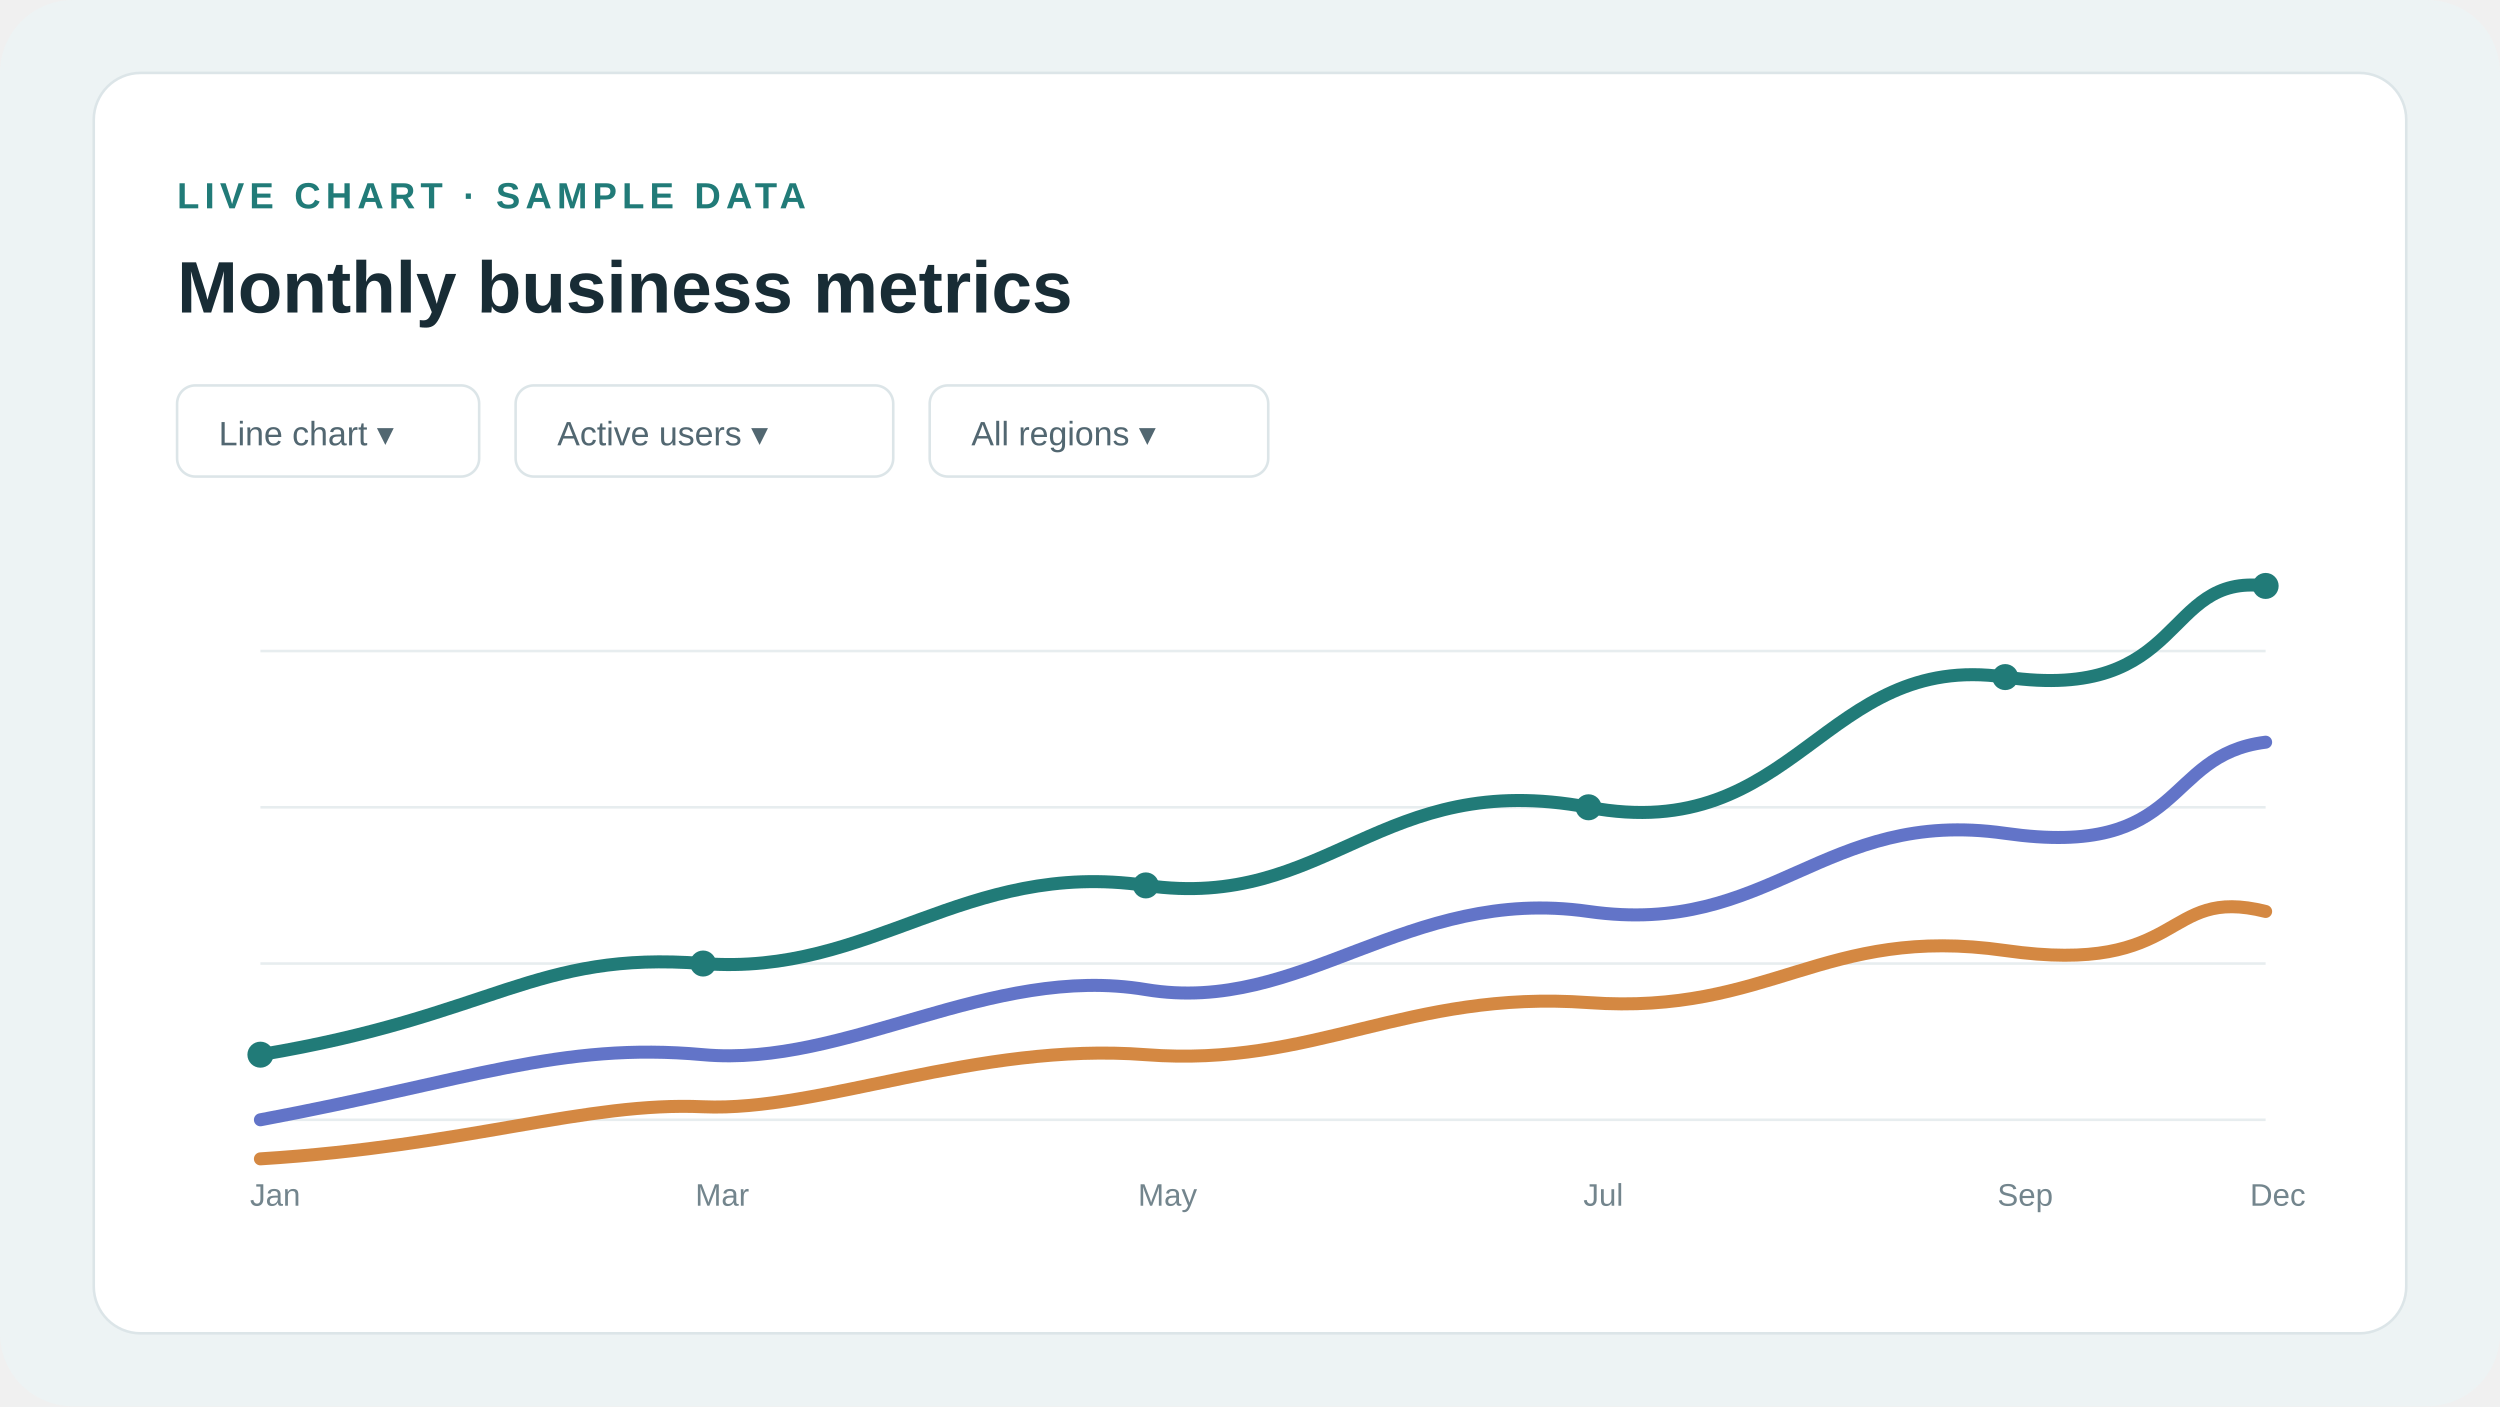
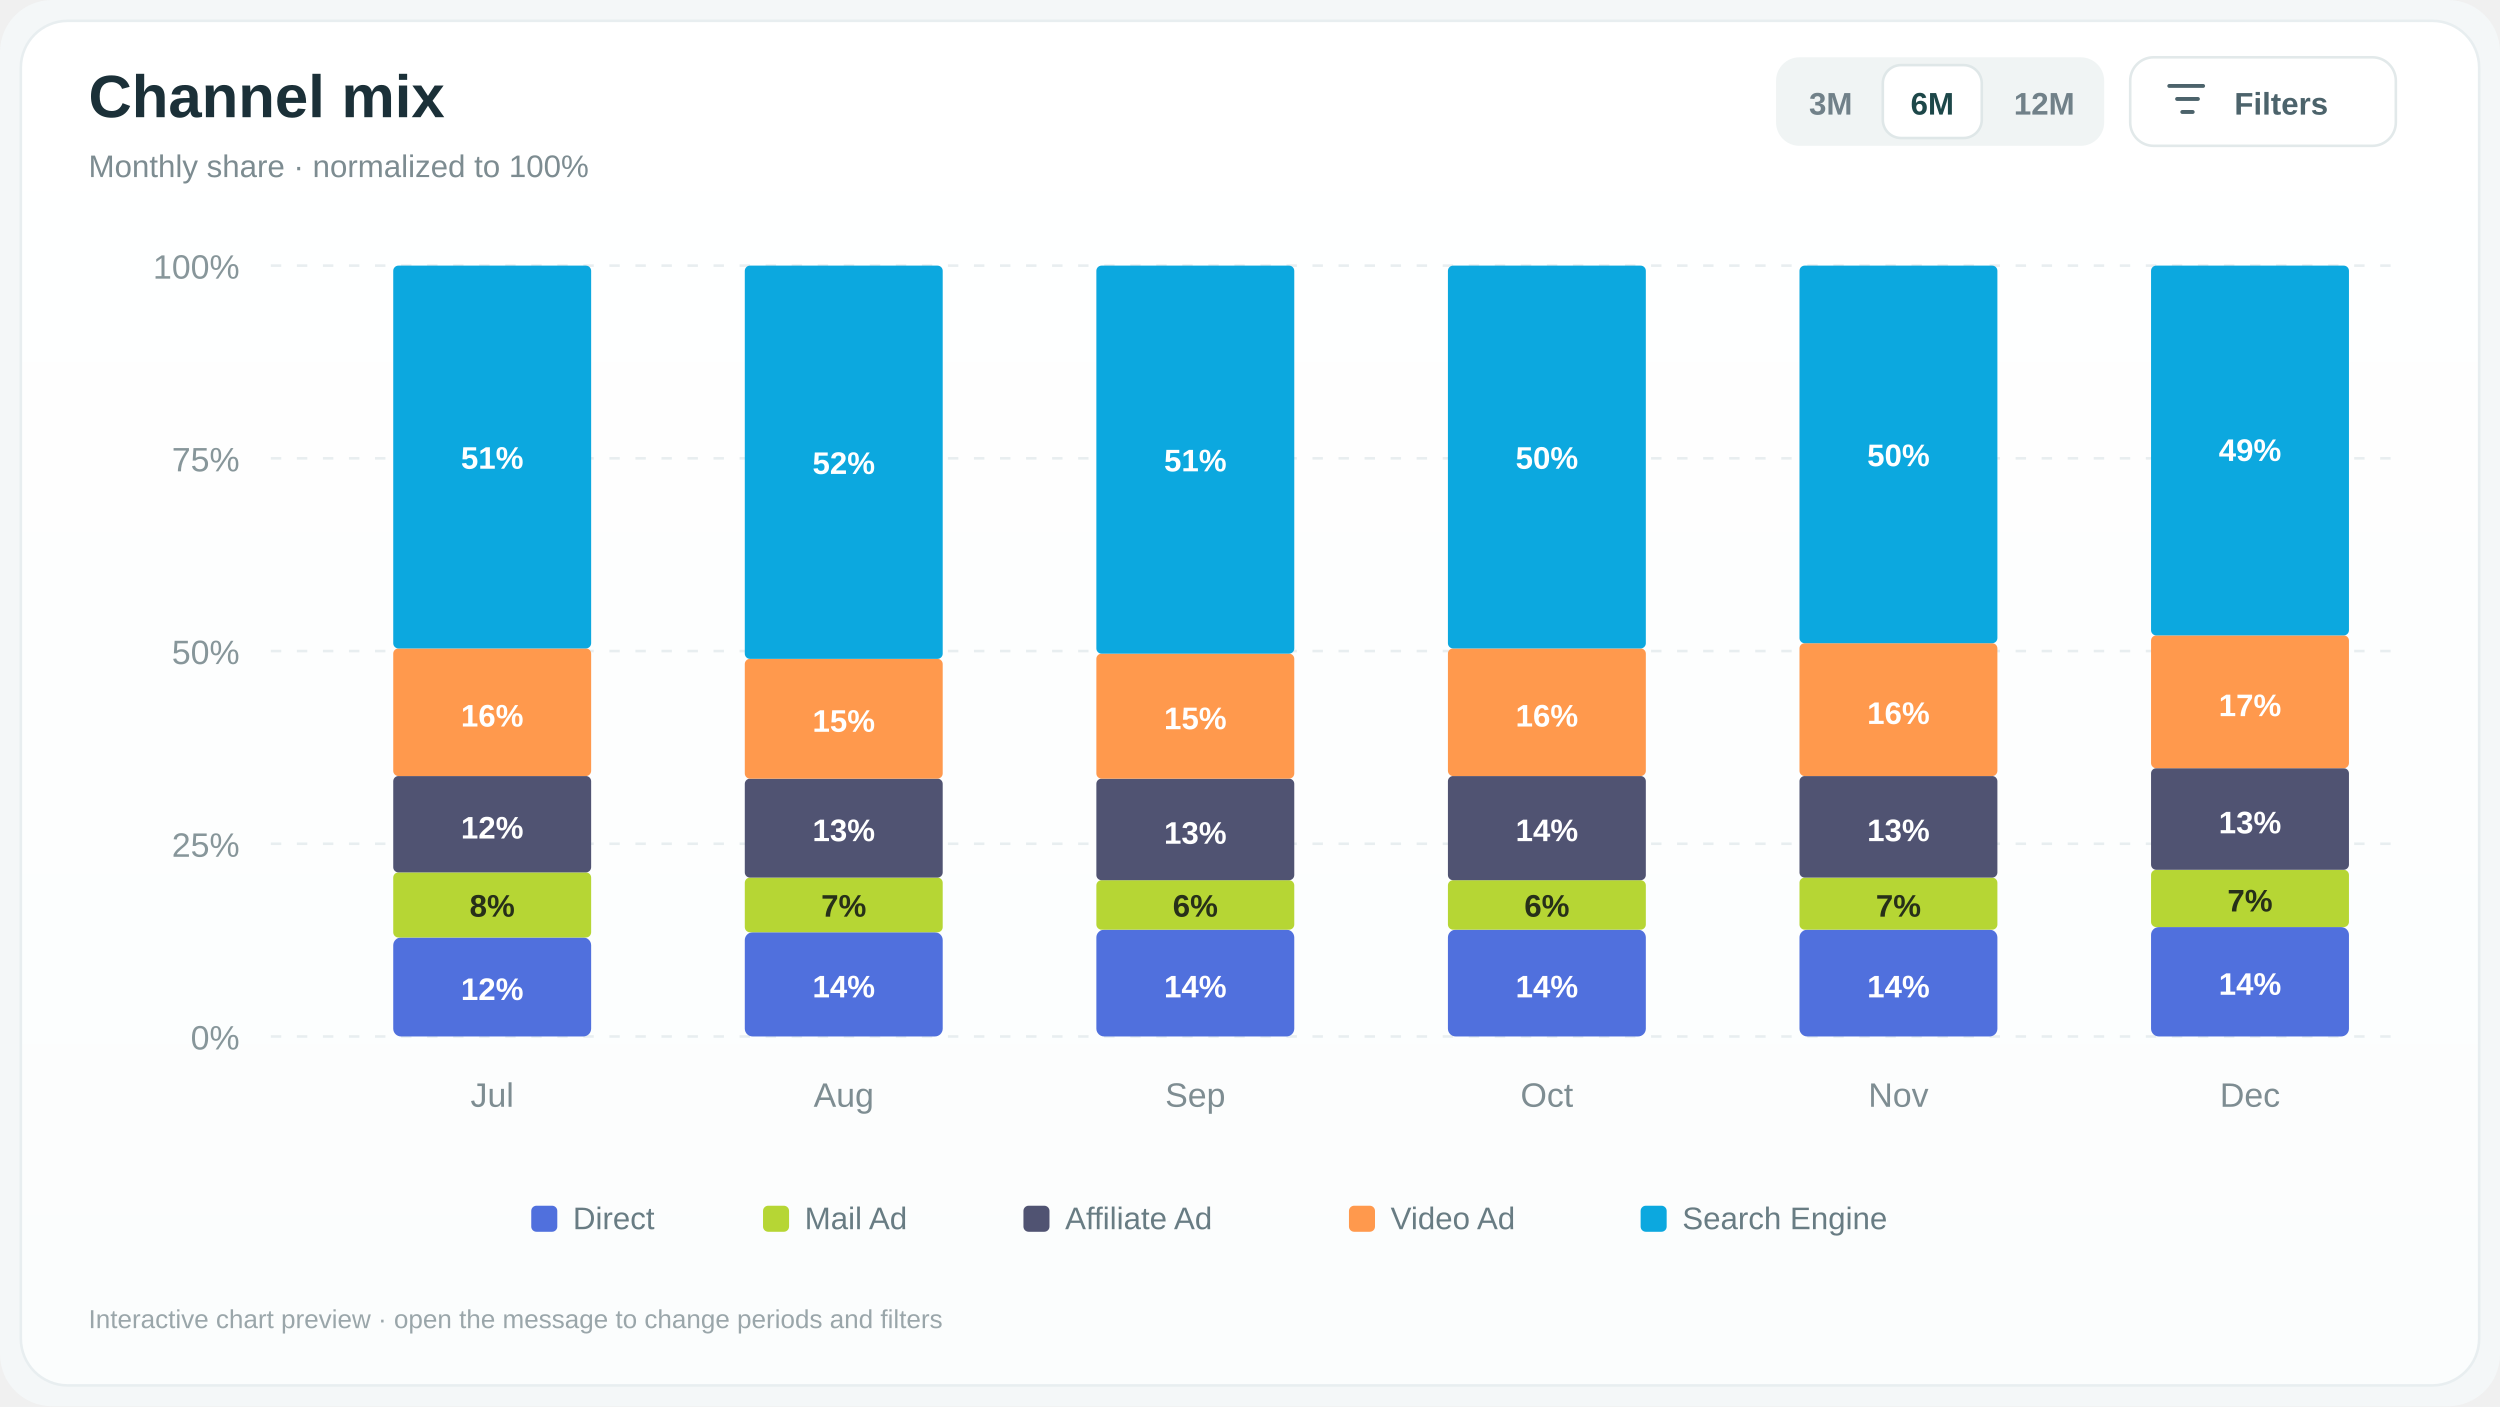
- <svg xmlns="http://www.w3.org/2000/svg" width="960" height="540" viewBox="0 0 960 540">
-   <rect width="960" height="540" rx="28" fill="#edf3f4" />
-   <rect x="36" y="28" width="888" height="484" rx="18" fill="#fff" stroke="#dce5e8" />
-   <text x="68" y="80" fill="#217b78" font-family="Arial,sans-serif" font-size="14" font-weight="700" letter-spacing="2">LIVE CHART · SAMPLE DATA</text>
-   <text x="68" y="120" fill="#182c35" font-family="Arial,sans-serif" font-size="28" font-weight="700">Monthly business metrics</text>
-   <g font-family="Arial,sans-serif" font-size="13" fill="#526771">
-     <rect x="68" y="148" width="116" height="35" rx="7" fill="#fff" stroke="#dce5e8" />
-     <text x="84" y="171">Line chart ▾</text>
-     <rect x="198" y="148" width="145" height="35" rx="7" fill="#fff" stroke="#dce5e8" />
-     <text x="214" y="171">Active users ▾</text>
-     <rect x="357" y="148" width="130" height="35" rx="7" fill="#fff" stroke="#dce5e8" />
-     <text x="373" y="171">All regions ▾</text>
+ <svg xmlns="http://www.w3.org/2000/svg" width="960" height="540" viewBox="0 0 960 540" role="img" aria-labelledby="title desc">
+   <defs>
+     <linearGradient id="card" x2="0" y2="1">
+       <stop stop-color="#fff" />
+       <stop offset="1" stop-color="#fbfdfd" />
+     </linearGradient>
+   </defs>
+   <rect width="960" height="540" rx="20" fill="#f4f7f8" />
+   <rect x="8" y="8" width="944" height="524" rx="18" fill="url(#card)" stroke="#e8eef0" />
+   <text x="34" y="45" fill="#1b3038" font-family="Arial,sans-serif" font-size="23" font-weight="700">Channel mix</text>
+   <text x="34" y="68" fill="#7d8c91" font-family="Arial,sans-serif" font-size="12">Monthly share · normalized to 100%</text>
+   <g font-family="Arial,sans-serif" font-size="12" font-weight="700" text-anchor="middle">
+     <rect x="682" y="22" width="126" height="34" rx="9" fill="#f0f4f4" />
+     <rect x="723" y="25" width="38" height="28" rx="7" fill="#fff" stroke="#dfe7e8" />
+     <text x="703" y="44" fill="#718189">3M</text>
+     <text x="742" y="44" fill="#1d4749">6M</text>
+     <text x="785" y="44" fill="#718189">12M</text>
+     <rect x="818" y="22" width="102" height="34" rx="9" fill="#fff" stroke="#e2e9ea" />
+     <path d="M833 33h13m-10 5h8m-6 5h4" fill="none" stroke="#4c636b" stroke-width="1.5" stroke-linecap="round" />
+     <text x="876" y="44" fill="#4c636b">Filters</text>
  </g>
-   <g stroke="#e7edef">
-     <path d="M100 250H870M100 310H870M100 370H870M100 430H870" />
+   <g stroke="#e8eef0" stroke-dasharray="4 6">
+     <line x1="104" y1="102" x2="920" y2="102" />
+     <line x1="104" y1="176" x2="920" y2="176" />
+     <line x1="104" y1="250" x2="920" y2="250" />
+     <line x1="104" y1="324" x2="920" y2="324" />
+     <line x1="104" y1="398" x2="920" y2="398" />
  </g>
-   <path d="M100 405 C190 390 205 365 270 370 S370 330 440 340 S530 295 610 310 S700 250 770 260 S830 220 870 225" fill="none" stroke="#217b78" stroke-width="5" stroke-linecap="round" />
-   <path d="M100 430 C180 415 215 400 270 405 S380 370 440 380 S540 340 610 350 S700 310 770 320 S830 290 870 285" fill="none" stroke="#6274c8" stroke-width="5" stroke-linecap="round" />
-   <path d="M100 445 C180 440 225 423 270 425 S375 400 440 405 S540 380 610 385 S700 355 770 365 S830 340 870 350" fill="none" stroke="#d48842" stroke-width="5" stroke-linecap="round" />
-   <g fill="#217b78">
-     <circle cx="100" cy="405" r="5" />
-     <circle cx="270" cy="370" r="5" />
-     <circle cx="440" cy="340" r="5" />
-     <circle cx="610" cy="310" r="5" />
-     <circle cx="770" cy="260" r="5" />
-     <circle cx="870" cy="225" r="5" />
+   <g fill="#87969a" font-family="Arial,sans-serif" font-size="13" text-anchor="end">
+     <text x="92" y="107">100%</text>
+     <text x="92" y="181">75%</text>
+     <text x="92" y="255">50%</text>
+     <text x="92" y="329">25%</text>
+     <text x="92" y="403">0%</text>
  </g>
-   <g fill="#73858d" font-family="Arial,sans-serif" font-size="12">
-     <text x="96" y="463">Jan</text>
-     <text x="267" y="463">Mar</text>
-     <text x="437" y="463">May</text>
-     <text x="608" y="463">Jul</text>
-     <text x="767" y="463">Sep</text>
-     <text x="864" y="463">Dec</text>
+   <g font-family="Arial,sans-serif" font-size="12" font-weight="600" text-anchor="middle">
+     <rect x="151" y="360" width="76" height="38" rx="3" fill="#5070dd" />
+     <text x="189" y="384" fill="#fff">12%</text>
+     <rect x="151" y="335" width="76" height="25" rx="2" fill="#b6d634" />
+     <text x="189" y="352" fill="#273019">8%</text>
+     <rect x="151" y="298" width="76" height="37" rx="2" fill="#505372" />
+     <text x="189" y="322" fill="#fff">12%</text>
+     <rect x="151" y="249" width="76" height="49" rx="2" fill="#ff994d" />
+     <text x="189" y="279" fill="#fff">16%</text>
+     <rect x="151" y="102" width="76" height="147" rx="2" fill="#0ca8df" />
+     <text x="189" y="180" fill="#fff">51%</text>
+     <rect x="286" y="358" width="76" height="40" rx="3" fill="#5070dd" />
+     <text x="324" y="383" fill="#fff">14%</text>
+     <rect x="286" y="337" width="76" height="21" rx="2" fill="#b6d634" />
+     <text x="324" y="352" fill="#273019">7%</text>
+     <rect x="286" y="299" width="76" height="38" rx="2" fill="#505372" />
+     <text x="324" y="323" fill="#fff">13%</text>
+     <rect x="286" y="253" width="76" height="46" rx="2" fill="#ff994d" />
+     <text x="324" y="281" fill="#fff">15%</text>
+     <rect x="286" y="102" width="76" height="151" rx="2" fill="#0ca8df" />
+     <text x="324" y="182" fill="#fff">52%</text>
+     <rect x="421" y="357" width="76" height="41" rx="3" fill="#5070dd" />
+     <text x="459" y="383" fill="#fff">14%</text>
+     <rect x="421" y="338" width="76" height="19" rx="2" fill="#b6d634" />
+     <text x="459" y="352" fill="#273019">6%</text>
+     <rect x="421" y="299" width="76" height="39" rx="2" fill="#505372" />
+     <text x="459" y="324" fill="#fff">13%</text>
+     <rect x="421" y="251" width="76" height="48" rx="2" fill="#ff994d" />
+     <text x="459" y="280" fill="#fff">15%</text>
+     <rect x="421" y="102" width="76" height="149" rx="2" fill="#0ca8df" />
+     <text x="459" y="181" fill="#fff">51%</text>
+     <rect x="556" y="357" width="76" height="41" rx="3" fill="#5070dd" />
+     <text x="594" y="383" fill="#fff">14%</text>
+     <rect x="556" y="338" width="76" height="19" rx="2" fill="#b6d634" />
+     <text x="594" y="352" fill="#273019">6%</text>
+     <rect x="556" y="298" width="76" height="40" rx="2" fill="#505372" />
+     <text x="594" y="323" fill="#fff">14%</text>
+     <rect x="556" y="249" width="76" height="49" rx="2" fill="#ff994d" />
+     <text x="594" y="279" fill="#fff">16%</text>
+     <rect x="556" y="102" width="76" height="147" rx="2" fill="#0ca8df" />
+     <text x="594" y="180" fill="#fff">50%</text>
+     <rect x="691" y="357" width="76" height="41" rx="3" fill="#5070dd" />
+     <text x="729" y="383" fill="#fff">14%</text>
+     <rect x="691" y="337" width="76" height="20" rx="2" fill="#b6d634" />
+     <text x="729" y="352" fill="#273019">7%</text>
+     <rect x="691" y="298" width="76" height="39" rx="2" fill="#505372" />
+     <text x="729" y="323" fill="#fff">13%</text>
+     <rect x="691" y="247" width="76" height="51" rx="2" fill="#ff994d" />
+     <text x="729" y="278" fill="#fff">16%</text>
+     <rect x="691" y="102" width="76" height="145" rx="2" fill="#0ca8df" />
+     <text x="729" y="179" fill="#fff">50%</text>
+     <rect x="826" y="356" width="76" height="42" rx="3" fill="#5070dd" />
+     <text x="864" y="382" fill="#fff">14%</text>
+     <rect x="826" y="334" width="76" height="22" rx="2" fill="#b6d634" />
+     <text x="864" y="350" fill="#273019">7%</text>
+     <rect x="826" y="295" width="76" height="39" rx="2" fill="#505372" />
+     <text x="864" y="320" fill="#fff">13%</text>
+     <rect x="826" y="244" width="76" height="51" rx="2" fill="#ff994d" />
+     <text x="864" y="275" fill="#fff">17%</text>
+     <rect x="826" y="102" width="76" height="142" rx="2" fill="#0ca8df" />
+     <text x="864" y="177" fill="#fff">49%</text>
  </g>
+   <g fill="#7e8d92" font-family="Arial,sans-serif" font-size="13" text-anchor="middle">
+     <text x="189" y="425">Jul</text>
+     <text x="324" y="425">Aug</text>
+     <text x="459" y="425">Sep</text>
+     <text x="594" y="425">Oct</text>
+     <text x="729" y="425">Nov</text>
+     <text x="864" y="425">Dec</text>
+   </g>
+   <g font-family="Arial,sans-serif" font-size="12" fill="#687c83">
+     <rect x="204" y="463" width="10" height="10" rx="2" fill="#5070dd" />
+     <text x="220" y="472">Direct</text>
+     <rect x="293" y="463" width="10" height="10" rx="2" fill="#b6d634" />
+     <text x="309" y="472">Mail Ad</text>
+     <rect x="393" y="463" width="10" height="10" rx="2" fill="#505372" />
+     <text x="409" y="472">Affiliate Ad</text>
+     <rect x="518" y="463" width="10" height="10" rx="2" fill="#ff994d" />
+     <text x="534" y="472">Video Ad</text>
+     <rect x="630" y="463" width="10" height="10" rx="2" fill="#0ca8df" />
+     <text x="646" y="472">Search Engine</text>
+   </g>
+   <text x="34" y="510" fill="#9aa6aa" font-family="Arial,sans-serif" font-size="10">Interactive chart preview · open the message to change periods and filters</text>
</svg>
